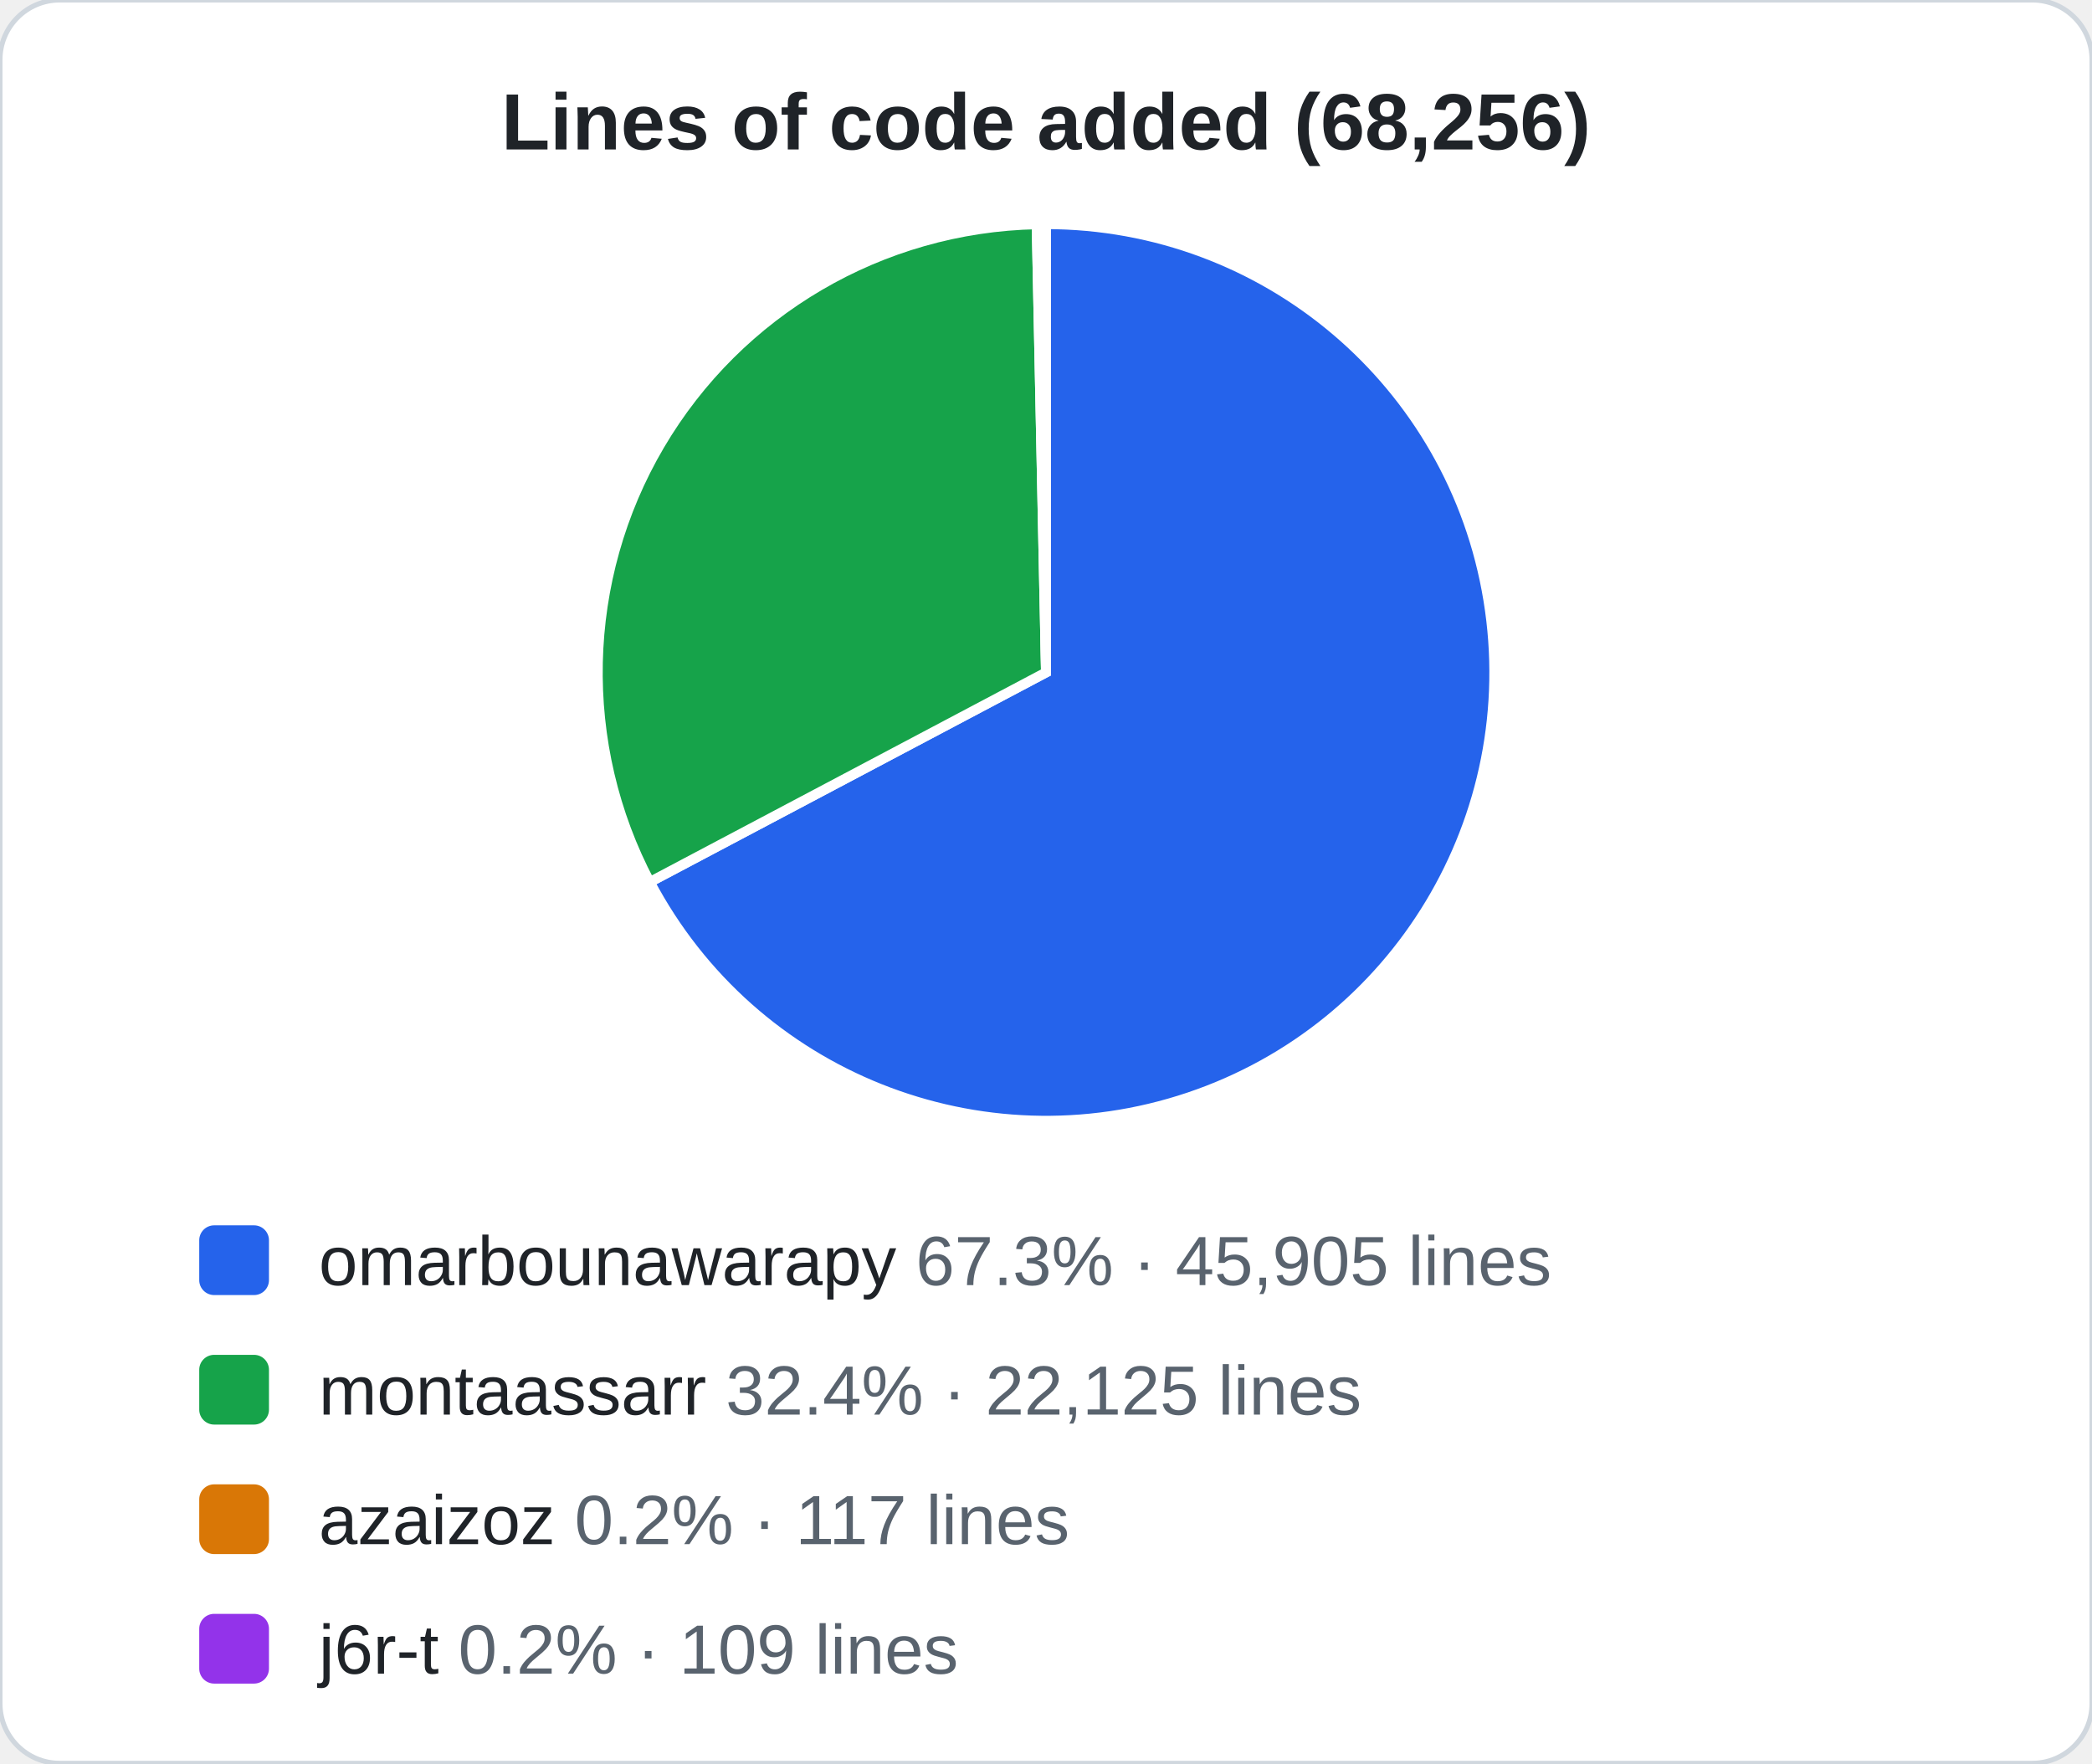
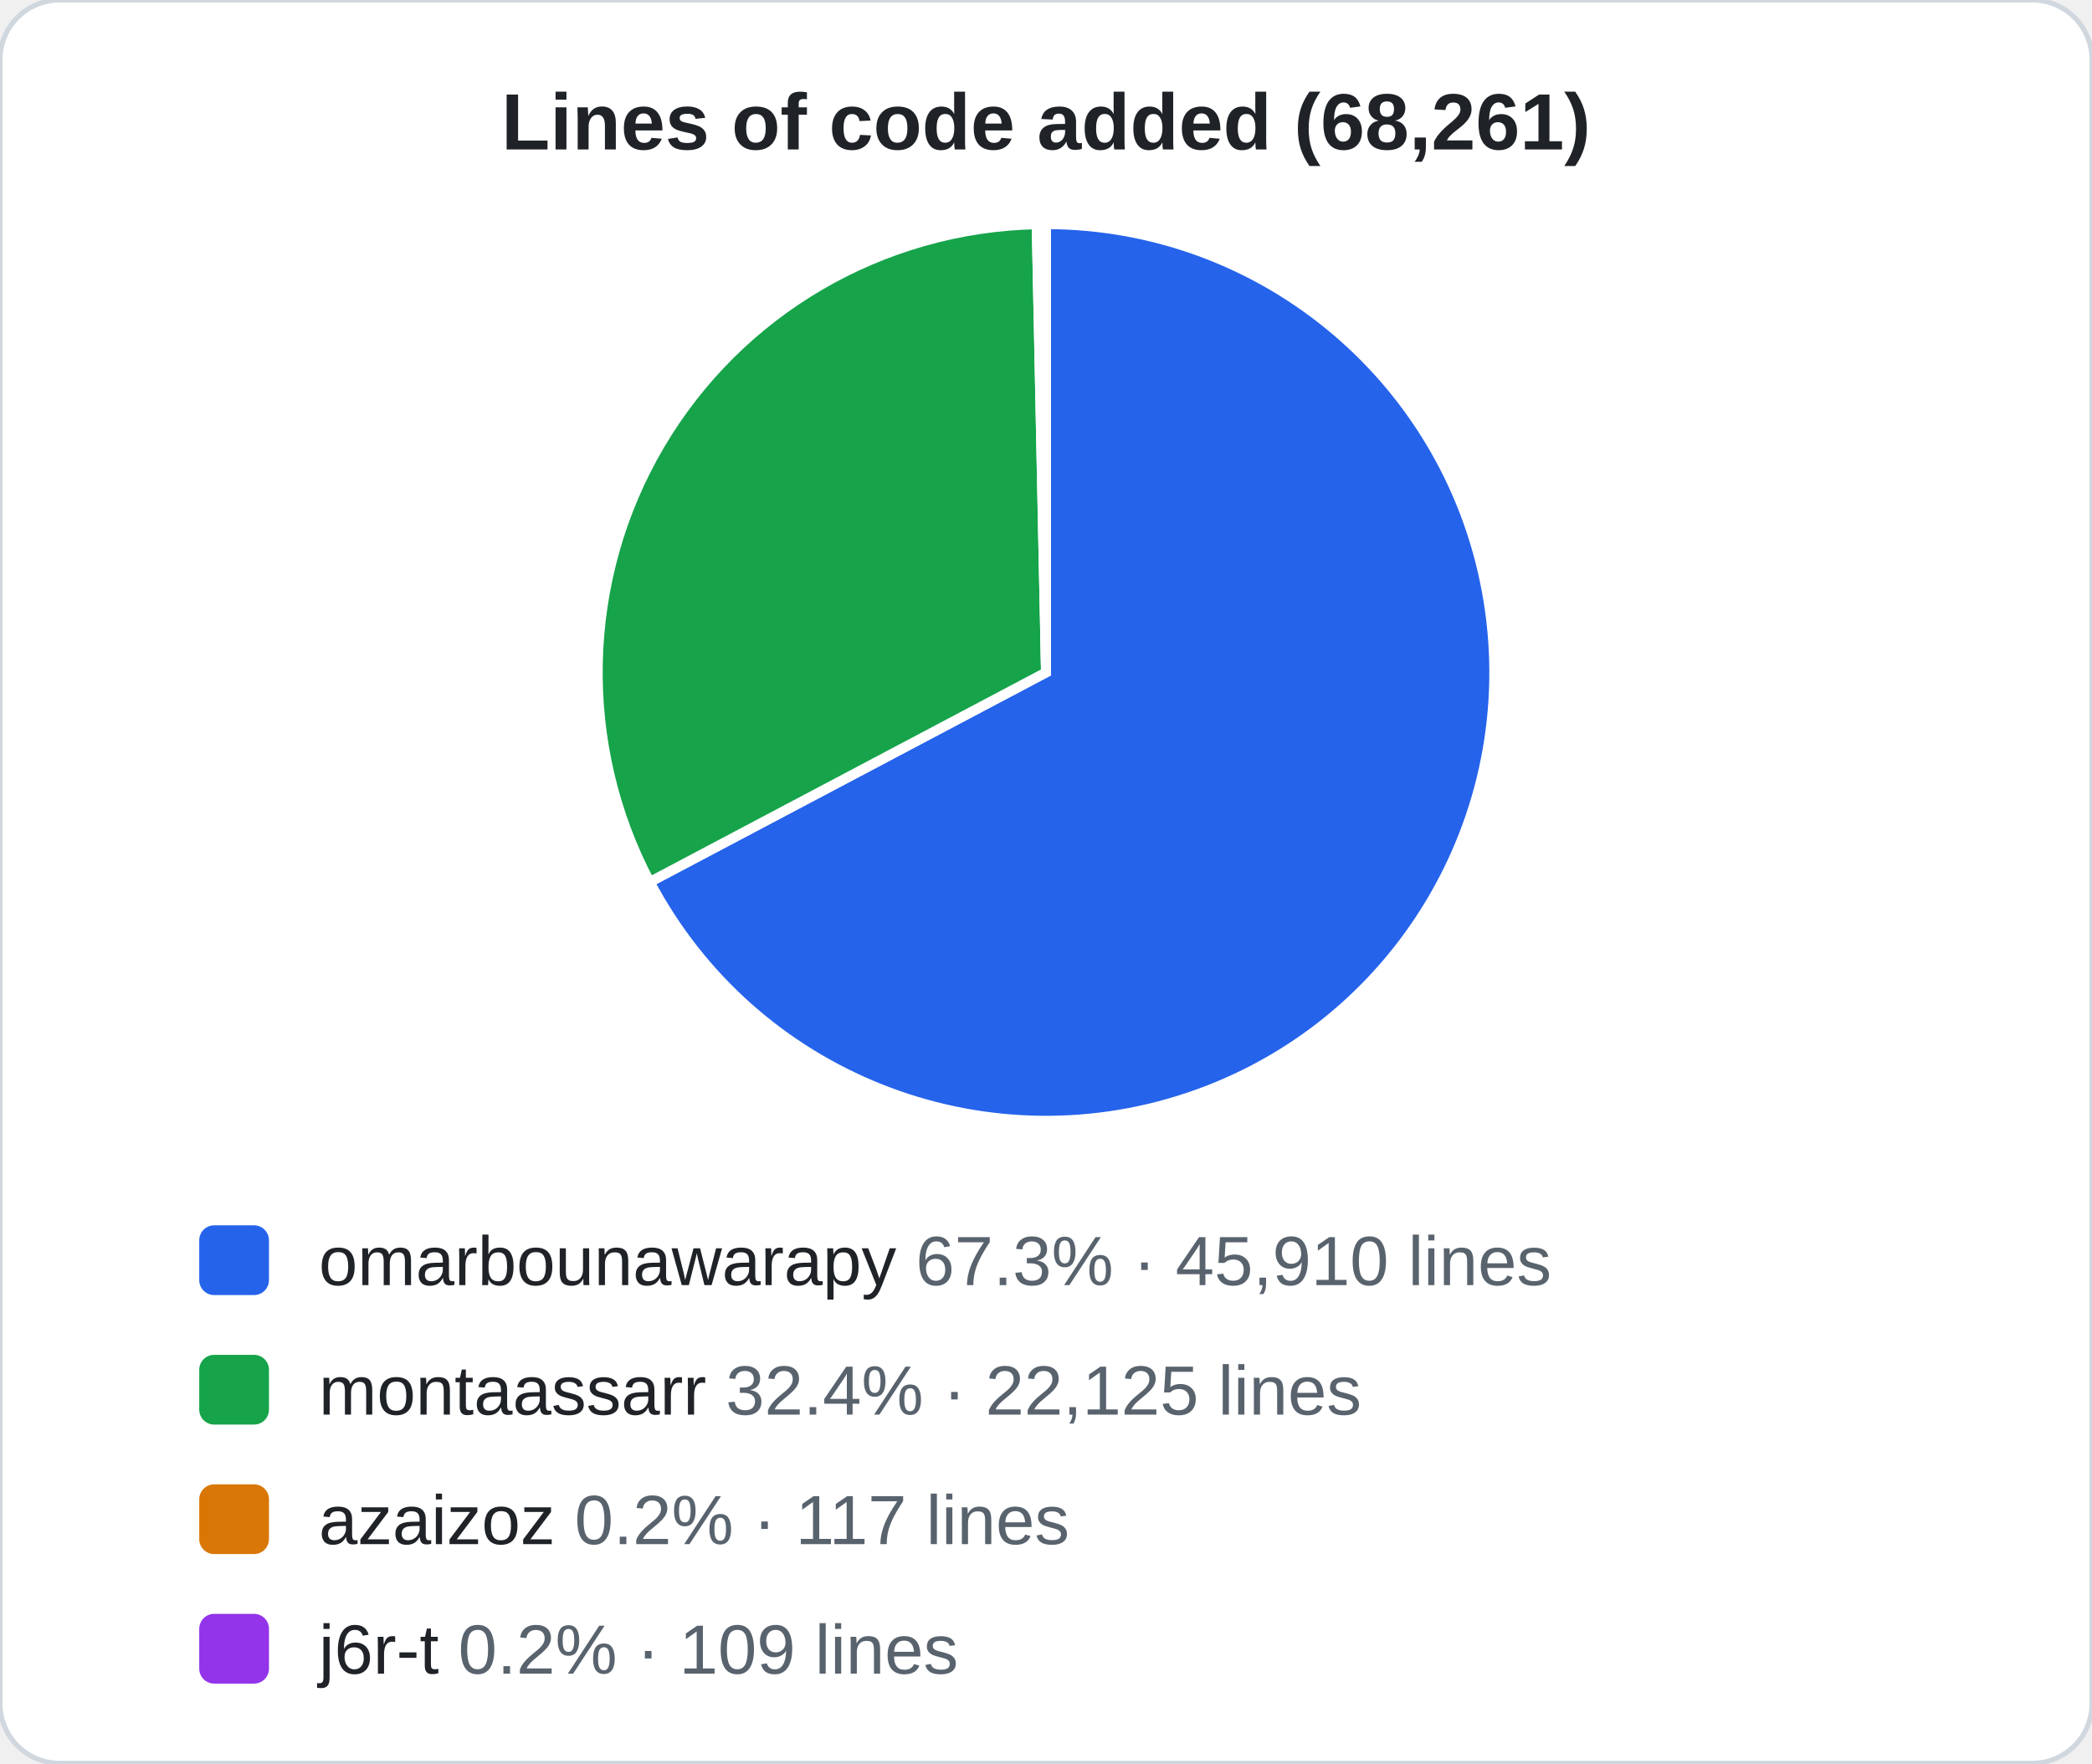
<svg xmlns="http://www.w3.org/2000/svg" width="420" height="354" viewBox="0 0 420 354" role="img" aria-labelledby="t">
  <rect width="420" height="354" rx="12" fill="#ffffff" stroke="#d0d7de" />
-   <text x="210" y="30" text-anchor="middle" font-family="Arial,Helvetica,sans-serif" font-size="16" font-weight="700" fill="#1f2328">Lines of code added (68,256)</text>
-   <path d="M210.0,135.0 L210.00,45.00 A90,90 0 1 1 130.45,177.09 Z" fill="#2563eb" stroke="#ffffff" stroke-width="2" />
+   <text x="210" y="30" text-anchor="middle" font-family="Arial,Helvetica,sans-serif" font-size="16" font-weight="700" fill="#1f2328">Lines of code added (68,261)</text>
+   <path d="M210.0,135.0 L210.00,45.00 A90,90 0 1 1 130.44,177.08 Z" fill="#2563eb" stroke="#ffffff" stroke-width="2" />
  <rect x="40" y="246" width="14" height="14" rx="3" fill="#2563eb" />
-   <text x="64" y="258" font-family="Arial,Helvetica,sans-serif" font-size="14" fill="#1f2328">omarbounawarapy <tspan fill="#59636e">67.3% · 45,905 lines</tspan>
+   <text x="64" y="258" font-family="Arial,Helvetica,sans-serif" font-size="14" fill="#1f2328">omarbounawarapy <tspan fill="#59636e">67.3% · 45,910 lines</tspan>
  </text>
-   <path d="M210.0,135.0 L130.45,177.09 A90,90 0 0 1 208.13,45.02 Z" fill="#16a34a" stroke="#ffffff" stroke-width="2" />
+   <path d="M210.0,135.0 L130.44,177.08 A90,90 0 0 1 208.13,45.02 Z" fill="#16a34a" stroke="#ffffff" stroke-width="2" />
  <rect x="40" y="272" width="14" height="14" rx="3" fill="#16a34a" />
  <text x="64" y="284" font-family="Arial,Helvetica,sans-serif" font-size="14" fill="#1f2328">montaassarr <tspan fill="#59636e">32.4% · 22,125 lines</tspan>
  </text>
  <path d="M210.0,135.0 L208.13,45.02 A90,90 0 0 1 209.10,45.00 Z" fill="#d97706" stroke="#ffffff" stroke-width="2" />
  <rect x="40" y="298" width="14" height="14" rx="3" fill="#d97706" />
  <text x="64" y="310" font-family="Arial,Helvetica,sans-serif" font-size="14" fill="#1f2328">azaizoz <tspan fill="#59636e">0.2% · 117 lines</tspan>
  </text>
  <path d="M210.0,135.0 L209.10,45.00 A90,90 0 0 1 210.00,45.00 Z" fill="#9333ea" stroke="#ffffff" stroke-width="2" />
  <rect x="40" y="324" width="14" height="14" rx="3" fill="#9333ea" />
  <text x="64" y="336" font-family="Arial,Helvetica,sans-serif" font-size="14" fill="#1f2328">j6r-t <tspan fill="#59636e">0.2% · 109 lines</tspan>
  </text>
</svg>
